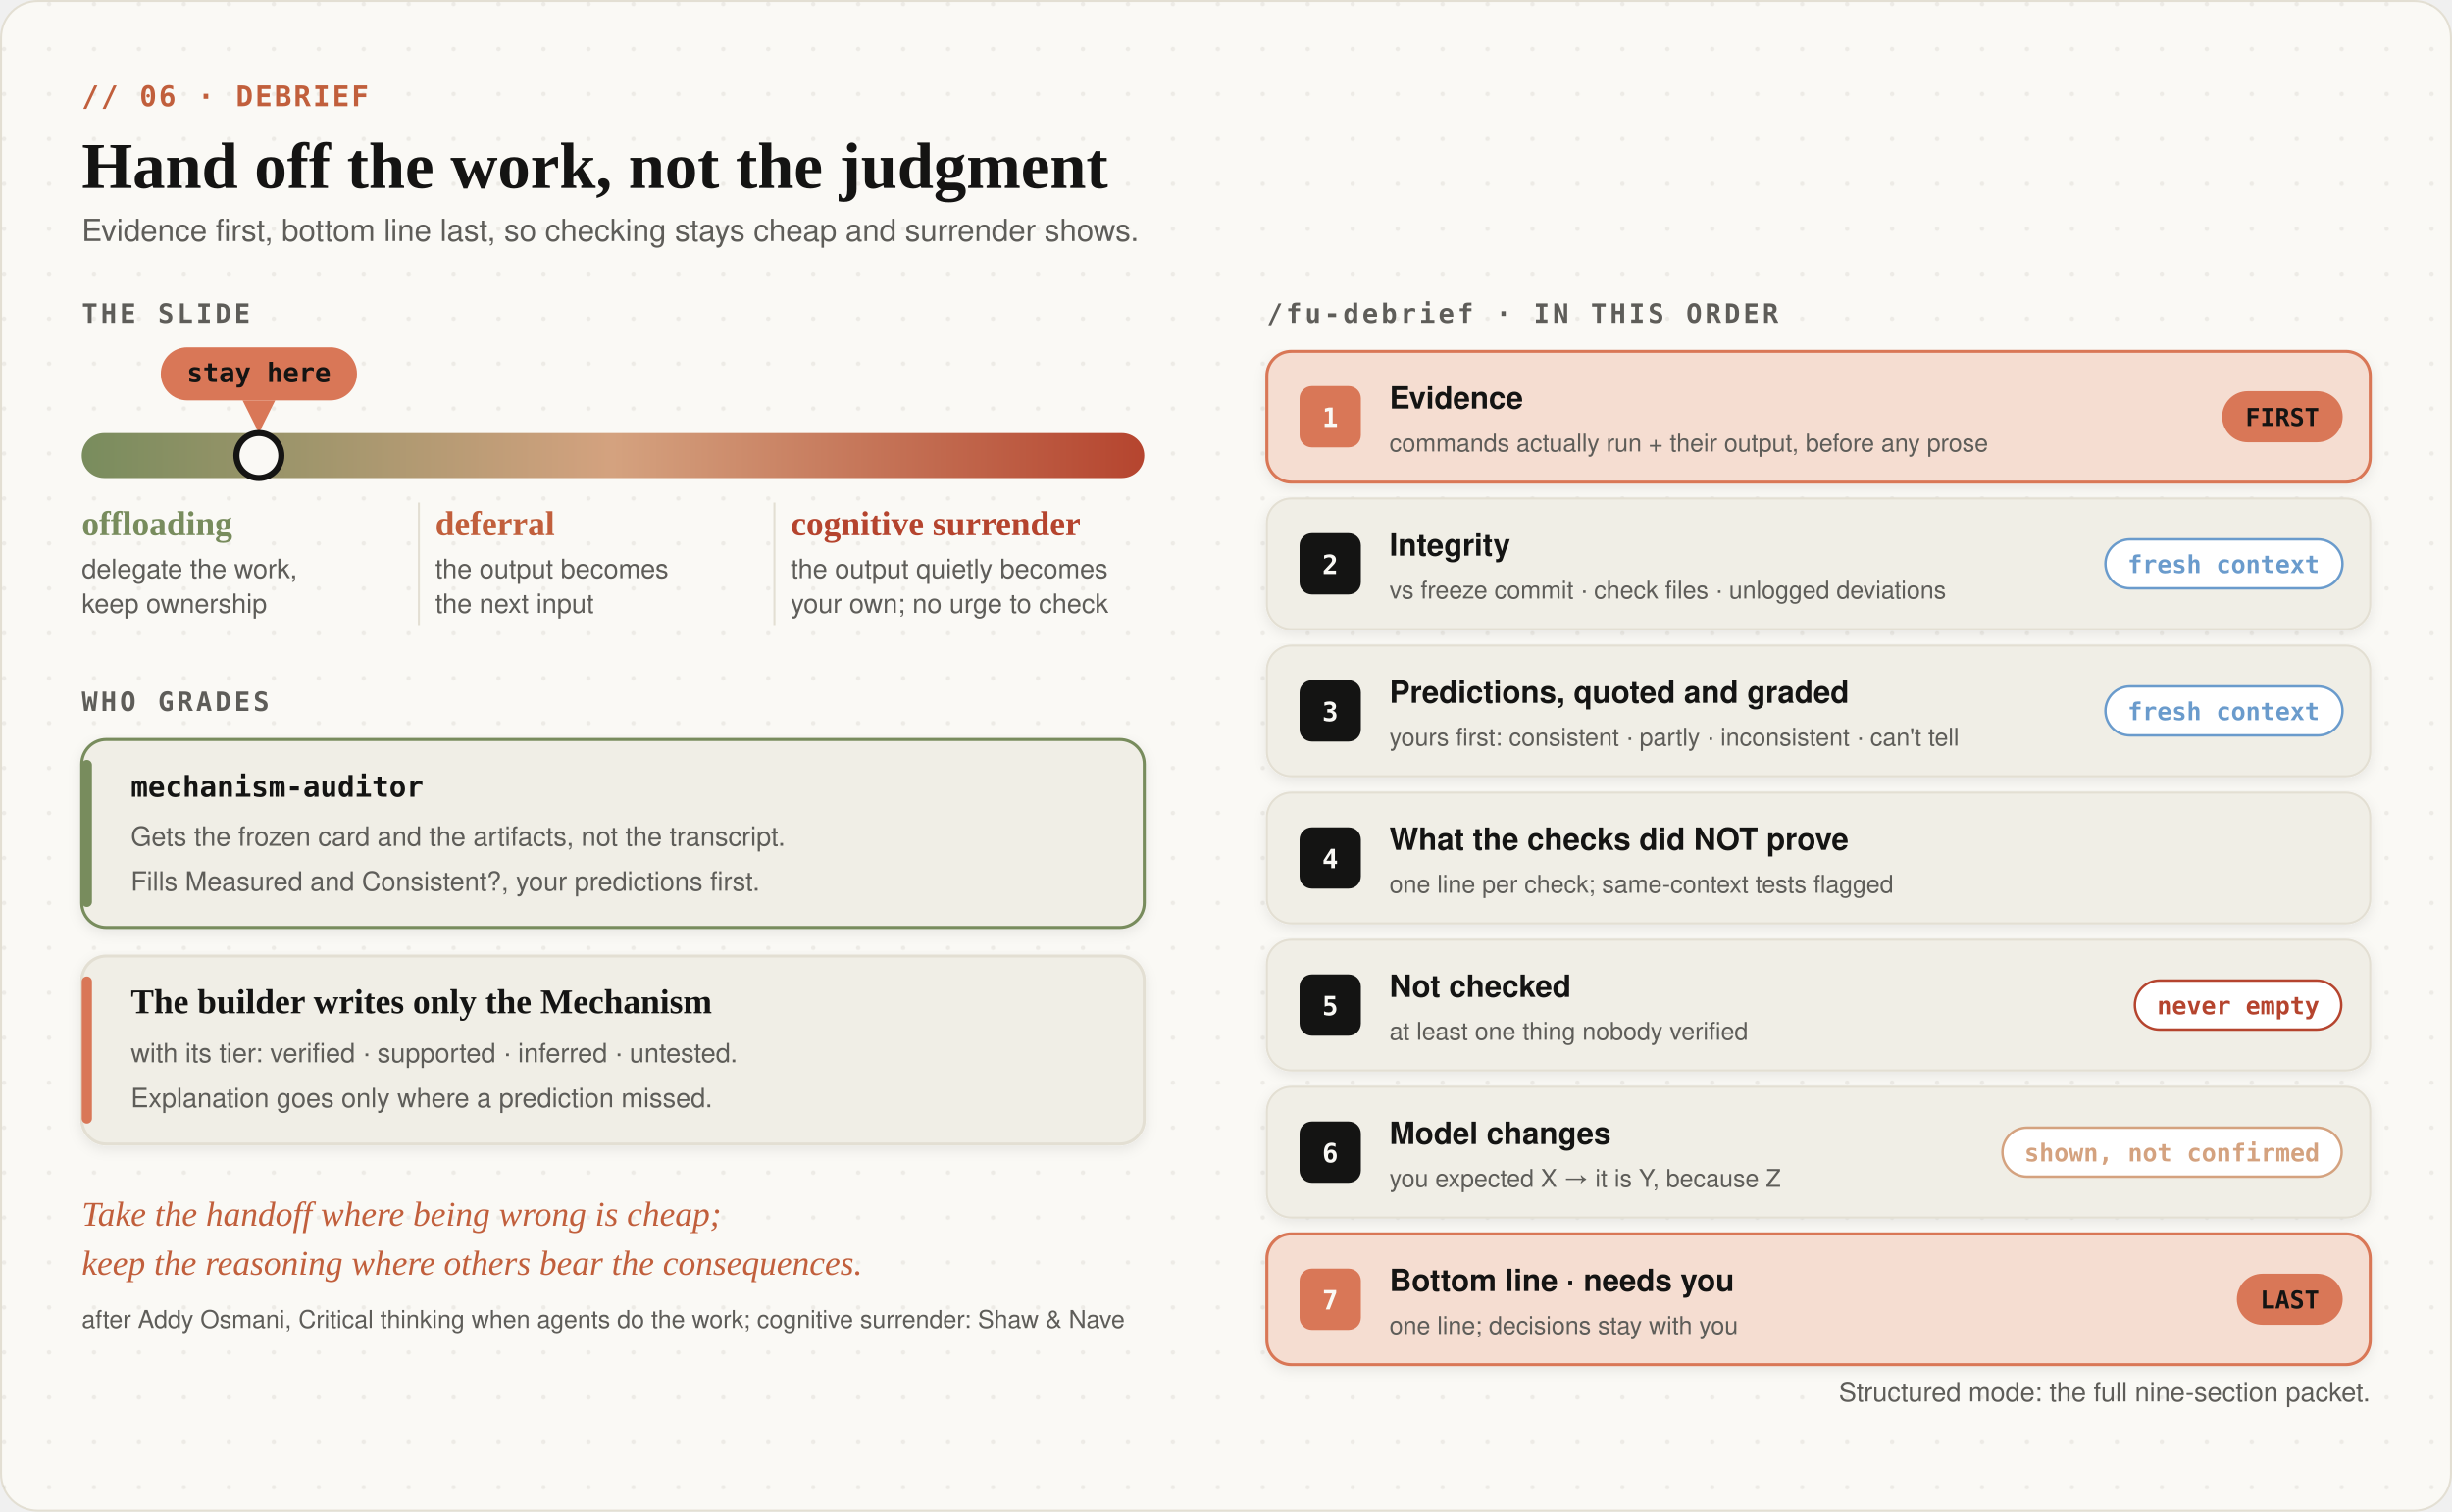
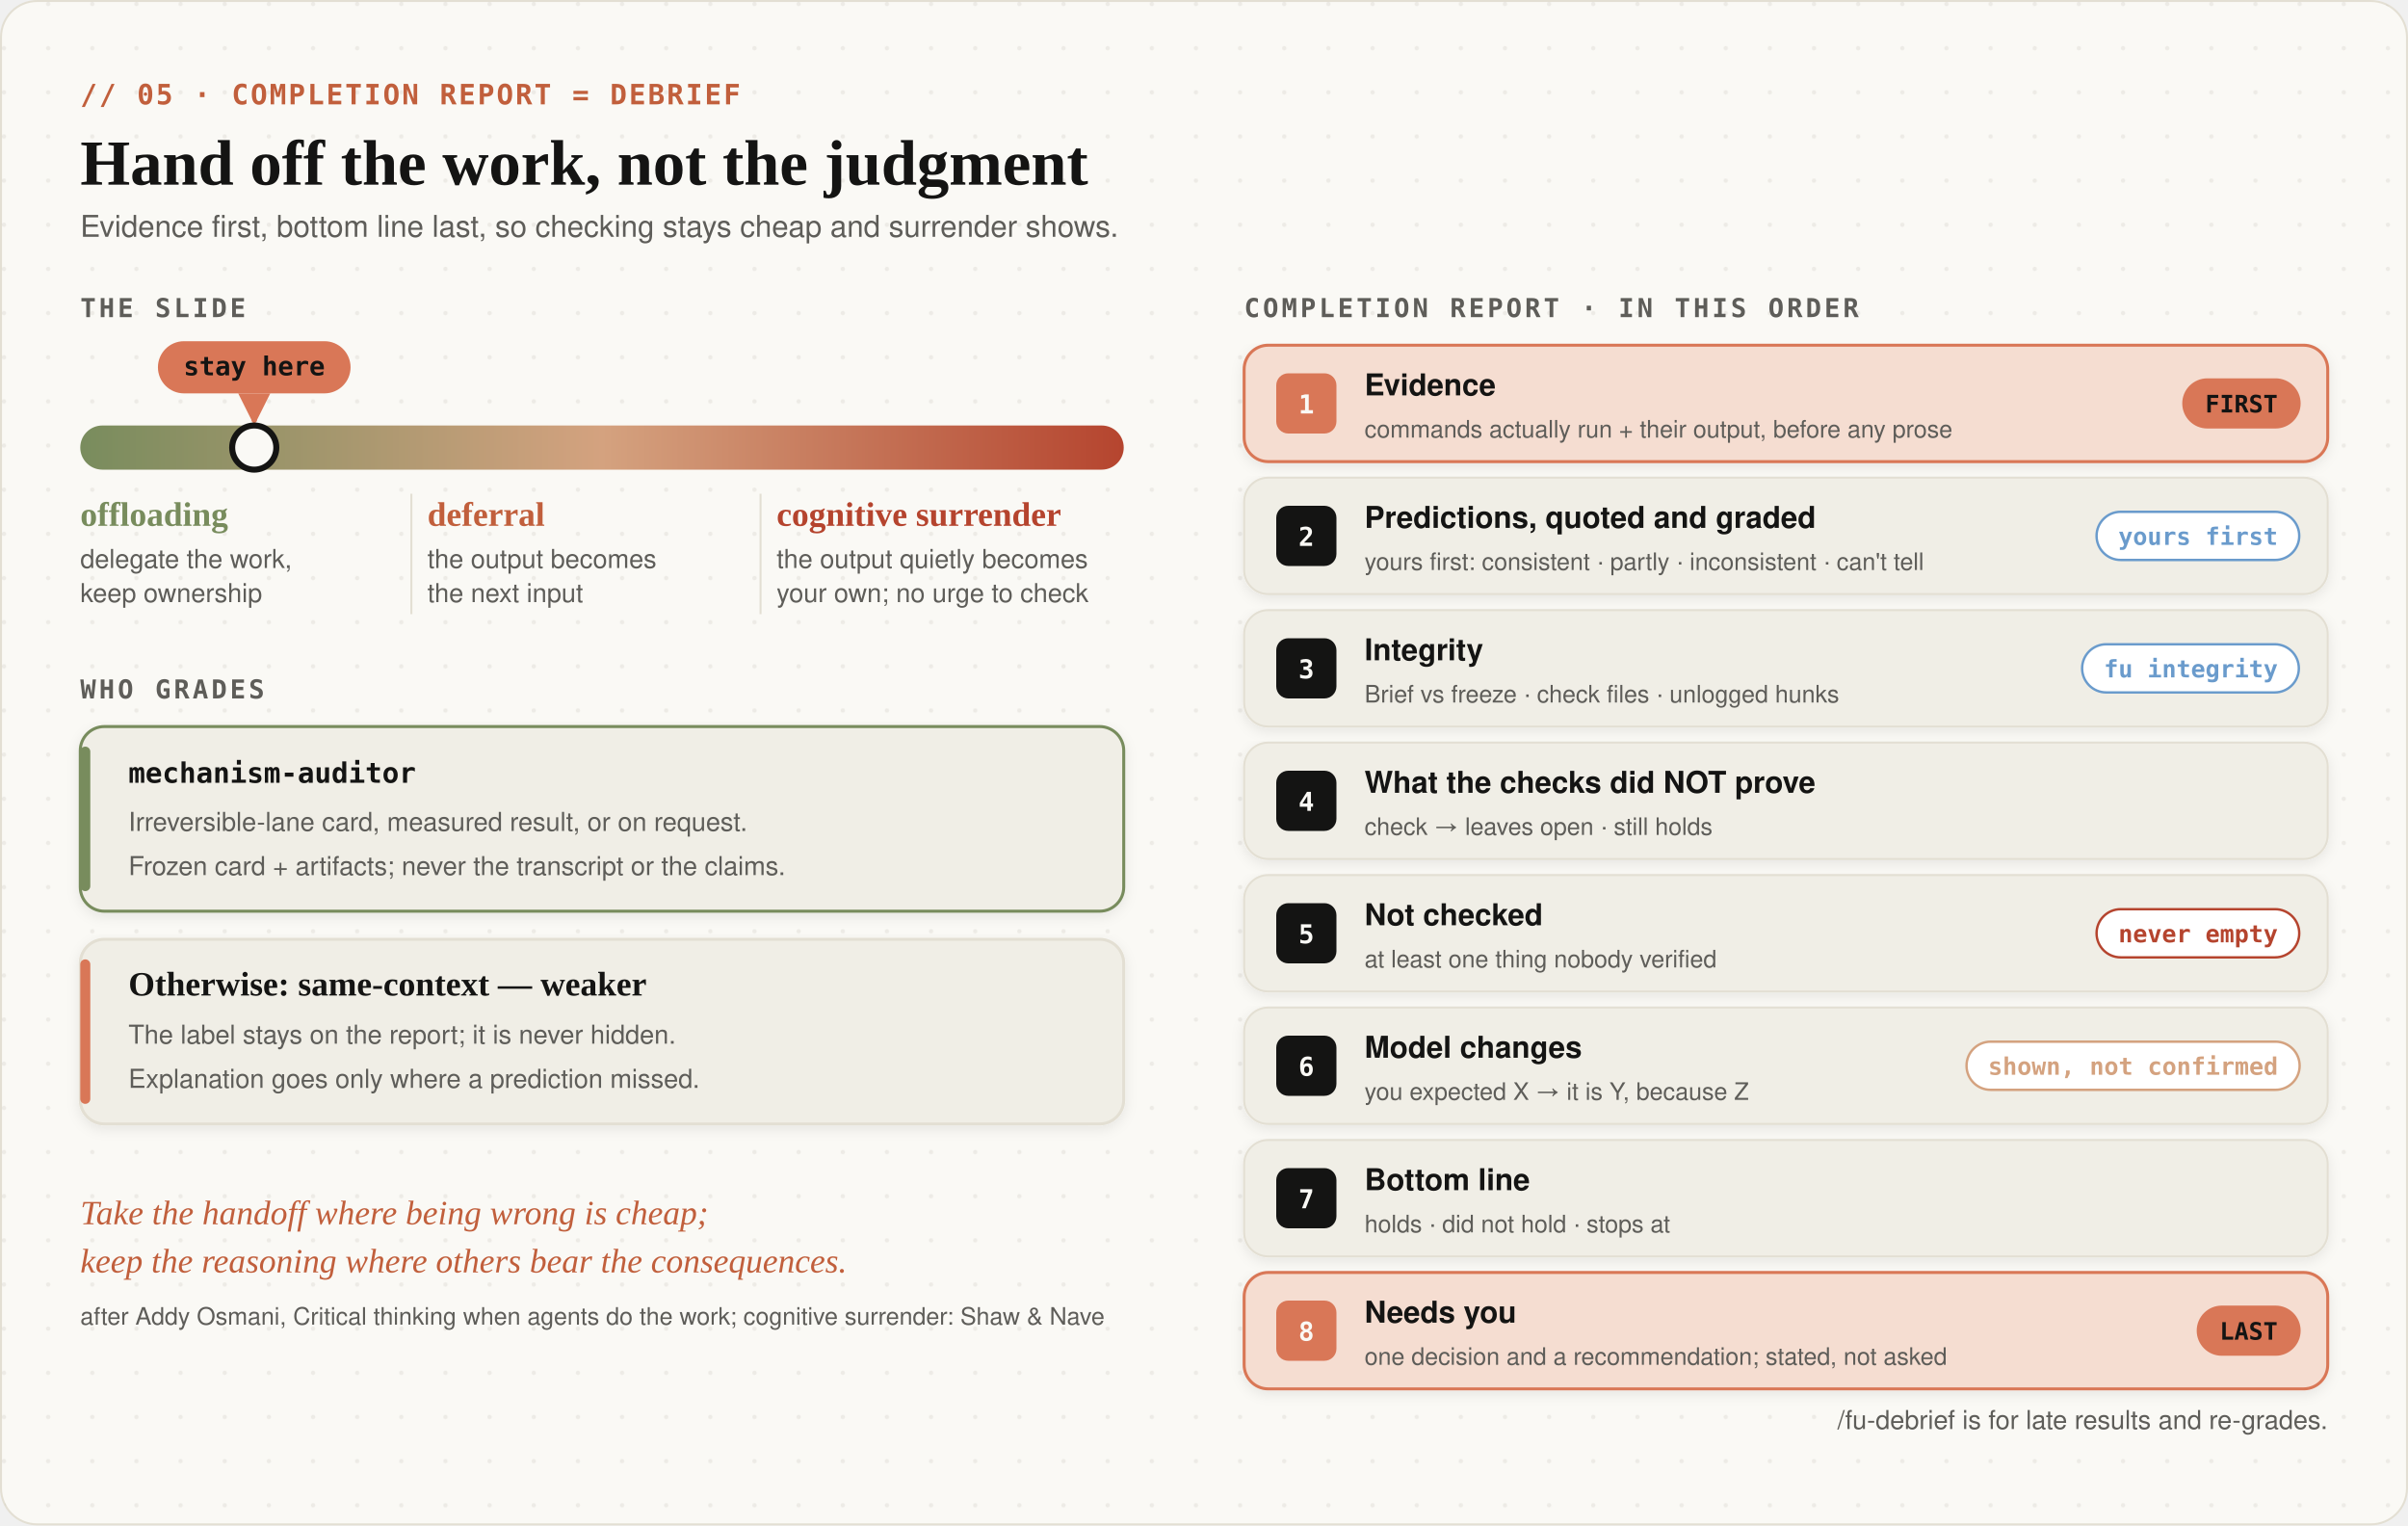
- <svg xmlns="http://www.w3.org/2000/svg" width="1200" height="740" viewBox="0 0 1200 740" role="img" aria-labelledby="t d">
+ <svg xmlns="http://www.w3.org/2000/svg" width="1200" height="760" viewBox="0 0 1200 760" role="img" aria-labelledby="t d">
  <defs>
    <marker id="ah" viewBox="0 0 10 10" refX="8" refY="5" markerWidth="8" markerHeight="8" orient="auto-start-reverse">
      <path d="M1 1L9 5L1 9z" fill="#D97757" />
    </marker>
    <marker id="ahc" viewBox="0 0 10 10" refX="8" refY="5" markerWidth="7" markerHeight="7" orient="auto-start-reverse">
      <path d="M1 1L9 5L1 9z" fill="#B1ADA1" />
    </marker>
    <marker id="ahg" viewBox="0 0 10 10" refX="8" refY="5" markerWidth="8" markerHeight="8" orient="auto-start-reverse">
      <path d="M1 1L9 5L1 9z" fill="#788C5D" />
    </marker>
    <filter id="sh" x="-5%" y="-5%" width="110%" height="120%">
      <feDropShadow dx="0" dy="2" stdDeviation="3" flood-color="#141413" flood-opacity="0.08" />
    </filter>
    <pattern id="dots" width="22" height="22" patternUnits="userSpaceOnUse">
      <circle cx="2" cy="2" r="1.1" fill="#B1ADA1" opacity="0.35" />
    </pattern>
    <linearGradient id="spec" x1="0" x2="1">
      <stop offset="0" stop-color="#788C5D" />
      <stop offset="0.5" stop-color="#D4A27F" />
      <stop offset="1" stop-color="#B5442E" />
    </linearGradient>
  </defs>
-   <rect x="0.5" y="0.5" width="1199" height="739" rx="18" fill="#FAF9F5" stroke="#E3DFD3" />
-   <rect x="0.5" y="0.5" width="1199" height="739" rx="18" fill="url(#dots)" opacity="0.5" />
-   <text x="40" y="52" font-family="ui-monospace, SFMono-Regular, Menlo, Consolas, monospace" font-size="14" fill="#C15F3C" font-weight="700" letter-spacing="1">// 06 · DEBRIEF</text>
+   <rect x="0.5" y="0.5" width="1199" height="759" rx="18" fill="#FAF9F5" stroke="#E3DFD3" />
+   <rect x="0.5" y="0.5" width="1199" height="759" rx="18" fill="url(#dots)" opacity="0.5" />
+   <text x="40" y="52" font-family="ui-monospace, SFMono-Regular, Menlo, Consolas, monospace" font-size="14" fill="#C15F3C" font-weight="700" letter-spacing="1">// 05 · COMPLETION REPORT = DEBRIEF</text>
  <text x="40" y="92" font-family="Georgia, 'Times New Roman', serif" font-size="32" fill="#141413" font-weight="700">Hand off the work, not the judgment</text>
  <text x="40" y="118" font-family="-apple-system, 'Segoe UI', Helvetica, Arial, sans-serif" font-size="15" fill="#5E5D59">Evidence first, bottom line last, so checking stays cheap and surrender shows.</text>
  <text x="40" y="158" font-family="ui-monospace, SFMono-Regular, Menlo, Consolas, monospace" font-size="13" fill="#5E5D59" font-weight="700" letter-spacing="1.5">THE SLIDE</text>
  <rect x="40" y="212" width="520" height="22" rx="11" fill="url(#spec)" />
  <rect x="78.7" y="170" width="96" height="26" rx="13" fill="#D97757" />
  <text x="126.7" y="187" font-family="ui-monospace, SFMono-Regular, Menlo, Consolas, monospace" font-size="13" fill="#141413" font-weight="700" text-anchor="middle">stay here</text>
  <path d="M126.7 198V210" stroke="#D97757" stroke-width="2.5" marker-end="url(#ah)" />
  <circle cx="126.7" cy="223" r="11" fill="#FAF9F5" stroke="#141413" stroke-width="3" />
  <text x="40" y="262" font-family="Georgia, 'Times New Roman', serif" font-size="17" fill="#788C5D" font-weight="700">offloading</text>
  <text x="40" y="283" font-family="-apple-system, 'Segoe UI', Helvetica, Arial, sans-serif" font-size="13" fill="#5E5D59">delegate the work,</text>
  <text x="40" y="300" font-family="-apple-system, 'Segoe UI', Helvetica, Arial, sans-serif" font-size="13" fill="#5E5D59">keep ownership</text>
  <text x="213" y="262" font-family="Georgia, 'Times New Roman', serif" font-size="17" fill="#C15F3C" font-weight="700">deferral</text>
  <text x="213" y="283" font-family="-apple-system, 'Segoe UI', Helvetica, Arial, sans-serif" font-size="13" fill="#5E5D59">the output becomes</text>
  <text x="213" y="300" font-family="-apple-system, 'Segoe UI', Helvetica, Arial, sans-serif" font-size="13" fill="#5E5D59">the next input</text>
  <text x="387" y="262" font-family="Georgia, 'Times New Roman', serif" font-size="17" fill="#B5442E" font-weight="700">cognitive surrender</text>
  <text x="387" y="283" font-family="-apple-system, 'Segoe UI', Helvetica, Arial, sans-serif" font-size="13" fill="#5E5D59">the output quietly becomes</text>
  <text x="387" y="300" font-family="-apple-system, 'Segoe UI', Helvetica, Arial, sans-serif" font-size="13" fill="#5E5D59">your own; no urge to check</text>
  <path d="M205 246L205 306" stroke="#E3DFD3" stroke-width="1" fill="none" />
  <path d="M379 246L379 306" stroke="#E3DFD3" stroke-width="1" fill="none" />
  <text x="40" y="348" font-family="ui-monospace, SFMono-Regular, Menlo, Consolas, monospace" font-size="13" fill="#5E5D59" font-weight="700" letter-spacing="1.5">WHO GRADES</text>
  <rect x="40" y="362" width="520" height="92" rx="12" fill="#F0EEE6" stroke="#788C5D" stroke-width="1.5" filter="url(#sh)" />
  <rect x="40" y="372" width="5" height="72" rx="2.5" fill="#788C5D" />
  <text x="64" y="390" font-family="ui-monospace, SFMono-Regular, Menlo, Consolas, monospace" font-size="14" fill="#141413" font-weight="700">mechanism-auditor</text>
-   <text x="64" y="414" font-family="-apple-system, 'Segoe UI', Helvetica, Arial, sans-serif" font-size="13" fill="#5E5D59">Gets the frozen card and the artifacts, not the transcript.</text>
-   <text x="64" y="436" font-family="-apple-system, 'Segoe UI', Helvetica, Arial, sans-serif" font-size="13" fill="#5E5D59">Fills Measured and Consistent?, your predictions first.</text>
+   <text x="64" y="414" font-family="-apple-system, 'Segoe UI', Helvetica, Arial, sans-serif" font-size="13" fill="#5E5D59">Irreversible-lane card, measured result, or on request.</text>
+   <text x="64" y="436" font-family="-apple-system, 'Segoe UI', Helvetica, Arial, sans-serif" font-size="13" fill="#5E5D59">Frozen card + artifacts; never the transcript or the claims.</text>
  <rect x="40" y="468" width="520" height="92" rx="12" fill="#F0EEE6" stroke="#E3DFD3" stroke-width="1.5" filter="url(#sh)" />
  <rect x="40" y="478" width="5" height="72" rx="2.5" fill="#D97757" />
-   <text x="64" y="496" font-family="Georgia, 'Times New Roman', serif" font-size="17" fill="#141413" font-weight="700">The builder writes only the Mechanism</text>
-   <text x="64" y="520" font-family="-apple-system, 'Segoe UI', Helvetica, Arial, sans-serif" font-size="13" fill="#5E5D59">with its tier: verified · supported · inferred · untested.</text>
+   <text x="64" y="496" font-family="Georgia, 'Times New Roman', serif" font-size="17" fill="#141413" font-weight="700">Otherwise: same-context — weaker</text>
+   <text x="64" y="520" font-family="-apple-system, 'Segoe UI', Helvetica, Arial, sans-serif" font-size="13" fill="#5E5D59">The label stays on the report; it is never hidden.</text>
  <text x="64" y="542" font-family="-apple-system, 'Segoe UI', Helvetica, Arial, sans-serif" font-size="13" fill="#5E5D59">Explanation goes only where a prediction missed.</text>
-   <text x="40" y="600" font-family="Georgia, 'Times New Roman', serif" font-size="17" fill="#C15F3C" font-style="italic">Take the handoff where being wrong is cheap;</text>
-   <text x="40" y="624" font-family="Georgia, 'Times New Roman', serif" font-size="17" fill="#C15F3C" font-style="italic">keep the reasoning where others bear the consequences.</text>
-   <text x="40" y="650" font-family="-apple-system, 'Segoe UI', Helvetica, Arial, sans-serif" font-size="12" fill="#5E5D59">after Addy Osmani, Critical thinking when agents do the work; cognitive surrender: Shaw &amp; Nave</text>
-   <text x="620" y="158" font-family="ui-monospace, SFMono-Regular, Menlo, Consolas, monospace" font-size="13" fill="#5E5D59" font-weight="700" letter-spacing="1.5">/fu-debrief · IN THIS ORDER</text>
-   <rect x="620" y="172" width="540" height="64" rx="12" fill="#F5DDD1" stroke="#D97757" stroke-width="1.5" filter="url(#sh)" />
-   <rect x="636" y="189" width="30" height="30" rx="6" fill="#D97757" />
-   <text x="651.0" y="209.0" font-family="ui-monospace, SFMono-Regular, Menlo, Consolas, monospace" font-size="13" fill="#FAF9F5" font-weight="700" text-anchor="middle">1</text>
-   <text x="680" y="200" font-family="-apple-system, 'Segoe UI', Helvetica, Arial, sans-serif" font-size="15" fill="#141413" font-weight="700">Evidence</text>
-   <text x="680" y="221" font-family="-apple-system, 'Segoe UI', Helvetica, Arial, sans-serif" font-size="12" fill="#5E5D59">commands actually run + their output, before any prose</text>
-   <rect x="1088.0" y="192" width="58.0" height="24" rx="12" fill="#D97757" stroke="#D97757" stroke-width="1" />
-   <text x="1117.0" y="208.5" font-family="ui-monospace, SFMono-Regular, Menlo, Consolas, monospace" font-size="12" fill="#141413" font-weight="700" text-anchor="middle">FIRST</text>
-   <rect x="620" y="244" width="540" height="64" rx="12" fill="#F0EEE6" stroke="#E3DFD3" stroke-width="1" filter="url(#sh)" />
-   <rect x="636" y="261" width="30" height="30" rx="6" fill="#141413" />
-   <text x="651.0" y="281.0" font-family="ui-monospace, SFMono-Regular, Menlo, Consolas, monospace" font-size="13" fill="#FAF9F5" font-weight="700" text-anchor="middle">2</text>
-   <text x="680" y="272" font-family="-apple-system, 'Segoe UI', Helvetica, Arial, sans-serif" font-size="15" fill="#141413" font-weight="700">Integrity</text>
-   <text x="680" y="293" font-family="-apple-system, 'Segoe UI', Helvetica, Arial, sans-serif" font-size="12" fill="#5E5D59">vs freeze commit · check files · unlogged deviations</text>
-   <rect x="1030.4" y="264" width="116" height="24" rx="12" fill="#FFFFFF" stroke="#6A9BCC" stroke-width="1.2" />
-   <text x="1088.2" y="280.5" font-family="ui-monospace, SFMono-Regular, Menlo, Consolas, monospace" font-size="12" fill="#6A9BCC" font-weight="700" text-anchor="middle">fresh context</text>
-   <rect x="620" y="316" width="540" height="64" rx="12" fill="#F0EEE6" stroke="#E3DFD3" stroke-width="1" filter="url(#sh)" />
-   <rect x="636" y="333" width="30" height="30" rx="6" fill="#141413" />
-   <text x="651.0" y="353.0" font-family="ui-monospace, SFMono-Regular, Menlo, Consolas, monospace" font-size="13" fill="#FAF9F5" font-weight="700" text-anchor="middle">3</text>
-   <text x="680" y="344" font-family="-apple-system, 'Segoe UI', Helvetica, Arial, sans-serif" font-size="15" fill="#141413" font-weight="700">Predictions, quoted and graded</text>
-   <text x="680" y="365" font-family="-apple-system, 'Segoe UI', Helvetica, Arial, sans-serif" font-size="12" fill="#5E5D59">yours first: consistent · partly · inconsistent · can't tell</text>
-   <rect x="1030.4" y="336" width="116" height="24" rx="12" fill="#FFFFFF" stroke="#6A9BCC" stroke-width="1.2" />
-   <text x="1088.2" y="352.5" font-family="ui-monospace, SFMono-Regular, Menlo, Consolas, monospace" font-size="12" fill="#6A9BCC" font-weight="700" text-anchor="middle">fresh context</text>
-   <rect x="620" y="388" width="540" height="64" rx="12" fill="#F0EEE6" stroke="#E3DFD3" stroke-width="1" filter="url(#sh)" />
-   <rect x="636" y="405" width="30" height="30" rx="6" fill="#141413" />
-   <text x="651.0" y="425.0" font-family="ui-monospace, SFMono-Regular, Menlo, Consolas, monospace" font-size="13" fill="#FAF9F5" font-weight="700" text-anchor="middle">4</text>
-   <text x="680" y="416" font-family="-apple-system, 'Segoe UI', Helvetica, Arial, sans-serif" font-size="15" fill="#141413" font-weight="700">What the checks did NOT prove</text>
-   <text x="680" y="437" font-family="-apple-system, 'Segoe UI', Helvetica, Arial, sans-serif" font-size="12" fill="#5E5D59">one line per check; same-context tests flagged</text>
-   <rect x="620" y="460" width="540" height="64" rx="12" fill="#F0EEE6" stroke="#E3DFD3" stroke-width="1" filter="url(#sh)" />
-   <rect x="636" y="477" width="30" height="30" rx="6" fill="#141413" />
-   <text x="651.0" y="497.0" font-family="ui-monospace, SFMono-Regular, Menlo, Consolas, monospace" font-size="13" fill="#FAF9F5" font-weight="700" text-anchor="middle">5</text>
-   <text x="680" y="488" font-family="-apple-system, 'Segoe UI', Helvetica, Arial, sans-serif" font-size="15" fill="#141413" font-weight="700">Not checked</text>
-   <text x="680" y="509" font-family="-apple-system, 'Segoe UI', Helvetica, Arial, sans-serif" font-size="12" fill="#5E5D59">at least one thing nobody verified</text>
-   <rect x="1044.8" y="480" width="101" height="24" rx="12" fill="#FFFFFF" stroke="#B5442E" stroke-width="1.2" />
-   <text x="1095.4" y="496.5" font-family="ui-monospace, SFMono-Regular, Menlo, Consolas, monospace" font-size="12" fill="#B5442E" font-weight="700" text-anchor="middle">never empty</text>
-   <rect x="620" y="532" width="540" height="64" rx="12" fill="#F0EEE6" stroke="#E3DFD3" stroke-width="1" filter="url(#sh)" />
-   <rect x="636" y="549" width="30" height="30" rx="6" fill="#141413" />
-   <text x="651.0" y="569.0" font-family="ui-monospace, SFMono-Regular, Menlo, Consolas, monospace" font-size="13" fill="#FAF9F5" font-weight="700" text-anchor="middle">6</text>
-   <text x="680" y="560" font-family="-apple-system, 'Segoe UI', Helvetica, Arial, sans-serif" font-size="15" fill="#141413" font-weight="700">Model changes</text>
-   <text x="680" y="581" font-family="-apple-system, 'Segoe UI', Helvetica, Arial, sans-serif" font-size="12" fill="#5E5D59">you expected X → it is Y, because Z</text>
-   <rect x="980.0" y="552" width="166" height="24" rx="12" fill="#FFFFFF" stroke="#D4A27F" stroke-width="1.2" />
-   <text x="1063.0" y="568.5" font-family="ui-monospace, SFMono-Regular, Menlo, Consolas, monospace" font-size="12" fill="#D4A27F" font-weight="700" text-anchor="middle">shown, not confirmed</text>
-   <rect x="620" y="604" width="540" height="64" rx="12" fill="#F5DDD1" stroke="#D97757" stroke-width="1.5" filter="url(#sh)" />
-   <rect x="636" y="621" width="30" height="30" rx="6" fill="#D97757" />
-   <text x="651.0" y="641.0" font-family="ui-monospace, SFMono-Regular, Menlo, Consolas, monospace" font-size="13" fill="#FAF9F5" font-weight="700" text-anchor="middle">7</text>
-   <text x="680" y="632" font-family="-apple-system, 'Segoe UI', Helvetica, Arial, sans-serif" font-size="15" fill="#141413" font-weight="700">Bottom line · needs you</text>
-   <text x="680" y="653" font-family="-apple-system, 'Segoe UI', Helvetica, Arial, sans-serif" font-size="12" fill="#5E5D59">one line; decisions stay with you</text>
-   <rect x="1095.2" y="624" width="50.8" height="24" rx="12" fill="#D97757" stroke="#D97757" stroke-width="1" />
-   <text x="1120.6" y="640.5" font-family="ui-monospace, SFMono-Regular, Menlo, Consolas, monospace" font-size="12" fill="#141413" font-weight="700" text-anchor="middle">LAST</text>
-   <text x="1160" y="686" font-family="-apple-system, 'Segoe UI', Helvetica, Arial, sans-serif" font-size="13" fill="#5E5D59" text-anchor="end">Structured mode: the full nine-section packet.</text>
+   <text x="40" y="610" font-family="Georgia, 'Times New Roman', serif" font-size="17" fill="#C15F3C" font-style="italic">Take the handoff where being wrong is cheap;</text>
+   <text x="40" y="634" font-family="Georgia, 'Times New Roman', serif" font-size="17" fill="#C15F3C" font-style="italic">keep the reasoning where others bear the consequences.</text>
+   <text x="40" y="660" font-family="-apple-system, 'Segoe UI', Helvetica, Arial, sans-serif" font-size="12" fill="#5E5D59">after Addy Osmani, Critical thinking when agents do the work; cognitive surrender: Shaw &amp; Nave</text>
+   <text x="620" y="158" font-family="ui-monospace, SFMono-Regular, Menlo, Consolas, monospace" font-size="13" fill="#5E5D59" font-weight="700" letter-spacing="1.5">COMPLETION REPORT · IN THIS ORDER</text>
+   <rect x="620" y="172" width="540" height="58" rx="12" fill="#F5DDD1" stroke="#D97757" stroke-width="1.5" filter="url(#sh)" />
+   <rect x="636" y="186" width="30" height="30" rx="6" fill="#D97757" />
+   <text x="651.0" y="206.0" font-family="ui-monospace, SFMono-Regular, Menlo, Consolas, monospace" font-size="13" fill="#FAF9F5" font-weight="700" text-anchor="middle">1</text>
+   <text x="680" y="197" font-family="-apple-system, 'Segoe UI', Helvetica, Arial, sans-serif" font-size="15" fill="#141413" font-weight="700">Evidence</text>
+   <text x="680" y="218" font-family="-apple-system, 'Segoe UI', Helvetica, Arial, sans-serif" font-size="12" fill="#5E5D59">commands actually run + their output, before any prose</text>
+   <rect x="1088.0" y="189" width="58.0" height="24" rx="12" fill="#D97757" stroke="#D97757" stroke-width="1" />
+   <text x="1117.0" y="205.5" font-family="ui-monospace, SFMono-Regular, Menlo, Consolas, monospace" font-size="12" fill="#141413" font-weight="700" text-anchor="middle">FIRST</text>
+   <rect x="620" y="238" width="540" height="58" rx="12" fill="#F0EEE6" stroke="#E3DFD3" stroke-width="1" filter="url(#sh)" />
+   <rect x="636" y="252" width="30" height="30" rx="6" fill="#141413" />
+   <text x="651.0" y="272.0" font-family="ui-monospace, SFMono-Regular, Menlo, Consolas, monospace" font-size="13" fill="#FAF9F5" font-weight="700" text-anchor="middle">2</text>
+   <text x="680" y="263" font-family="-apple-system, 'Segoe UI', Helvetica, Arial, sans-serif" font-size="15" fill="#141413" font-weight="700">Predictions, quoted and graded</text>
+   <text x="680" y="284" font-family="-apple-system, 'Segoe UI', Helvetica, Arial, sans-serif" font-size="12" fill="#5E5D59">yours first: consistent · partly · inconsistent · can't tell</text>
+   <rect x="1044.8" y="255" width="101" height="24" rx="12" fill="#FFFFFF" stroke="#6A9BCC" stroke-width="1.2" />
+   <text x="1095.4" y="271.5" font-family="ui-monospace, SFMono-Regular, Menlo, Consolas, monospace" font-size="12" fill="#6A9BCC" font-weight="700" text-anchor="middle">yours first</text>
+   <rect x="620" y="304" width="540" height="58" rx="12" fill="#F0EEE6" stroke="#E3DFD3" stroke-width="1" filter="url(#sh)" />
+   <rect x="636" y="318" width="30" height="30" rx="6" fill="#141413" />
+   <text x="651.0" y="338.0" font-family="ui-monospace, SFMono-Regular, Menlo, Consolas, monospace" font-size="13" fill="#FAF9F5" font-weight="700" text-anchor="middle">3</text>
+   <text x="680" y="329" font-family="-apple-system, 'Segoe UI', Helvetica, Arial, sans-serif" font-size="15" fill="#141413" font-weight="700">Integrity</text>
+   <text x="680" y="350" font-family="-apple-system, 'Segoe UI', Helvetica, Arial, sans-serif" font-size="12" fill="#5E5D59">Brief vs freeze · check files · unlogged hunks</text>
+   <rect x="1037.6" y="321" width="108" height="24" rx="12" fill="#FFFFFF" stroke="#6A9BCC" stroke-width="1.2" />
+   <text x="1091.8" y="337.5" font-family="ui-monospace, SFMono-Regular, Menlo, Consolas, monospace" font-size="12" fill="#6A9BCC" font-weight="700" text-anchor="middle">fu integrity</text>
+   <rect x="620" y="370" width="540" height="58" rx="12" fill="#F0EEE6" stroke="#E3DFD3" stroke-width="1" filter="url(#sh)" />
+   <rect x="636" y="384" width="30" height="30" rx="6" fill="#141413" />
+   <text x="651.0" y="404.0" font-family="ui-monospace, SFMono-Regular, Menlo, Consolas, monospace" font-size="13" fill="#FAF9F5" font-weight="700" text-anchor="middle">4</text>
+   <text x="680" y="395" font-family="-apple-system, 'Segoe UI', Helvetica, Arial, sans-serif" font-size="15" fill="#141413" font-weight="700">What the checks did NOT prove</text>
+   <text x="680" y="416" font-family="-apple-system, 'Segoe UI', Helvetica, Arial, sans-serif" font-size="12" fill="#5E5D59">check → leaves open · still holds</text>
+   <rect x="620" y="436" width="540" height="58" rx="12" fill="#F0EEE6" stroke="#E3DFD3" stroke-width="1" filter="url(#sh)" />
+   <rect x="636" y="450" width="30" height="30" rx="6" fill="#141413" />
+   <text x="651.0" y="470.0" font-family="ui-monospace, SFMono-Regular, Menlo, Consolas, monospace" font-size="13" fill="#FAF9F5" font-weight="700" text-anchor="middle">5</text>
+   <text x="680" y="461" font-family="-apple-system, 'Segoe UI', Helvetica, Arial, sans-serif" font-size="15" fill="#141413" font-weight="700">Not checked</text>
+   <text x="680" y="482" font-family="-apple-system, 'Segoe UI', Helvetica, Arial, sans-serif" font-size="12" fill="#5E5D59">at least one thing nobody verified</text>
+   <rect x="1044.8" y="453" width="101" height="24" rx="12" fill="#FFFFFF" stroke="#B5442E" stroke-width="1.2" />
+   <text x="1095.4" y="469.5" font-family="ui-monospace, SFMono-Regular, Menlo, Consolas, monospace" font-size="12" fill="#B5442E" font-weight="700" text-anchor="middle">never empty</text>
+   <rect x="620" y="502" width="540" height="58" rx="12" fill="#F0EEE6" stroke="#E3DFD3" stroke-width="1" filter="url(#sh)" />
+   <rect x="636" y="516" width="30" height="30" rx="6" fill="#141413" />
+   <text x="651.0" y="536.0" font-family="ui-monospace, SFMono-Regular, Menlo, Consolas, monospace" font-size="13" fill="#FAF9F5" font-weight="700" text-anchor="middle">6</text>
+   <text x="680" y="527" font-family="-apple-system, 'Segoe UI', Helvetica, Arial, sans-serif" font-size="15" fill="#141413" font-weight="700">Model changes</text>
+   <text x="680" y="548" font-family="-apple-system, 'Segoe UI', Helvetica, Arial, sans-serif" font-size="12" fill="#5E5D59">you expected X → it is Y, because Z</text>
+   <rect x="980.0" y="519" width="166" height="24" rx="12" fill="#FFFFFF" stroke="#D4A27F" stroke-width="1.2" />
+   <text x="1063.0" y="535.5" font-family="ui-monospace, SFMono-Regular, Menlo, Consolas, monospace" font-size="12" fill="#D4A27F" font-weight="700" text-anchor="middle">shown, not confirmed</text>
+   <rect x="620" y="568" width="540" height="58" rx="12" fill="#F0EEE6" stroke="#E3DFD3" stroke-width="1" filter="url(#sh)" />
+   <rect x="636" y="582" width="30" height="30" rx="6" fill="#141413" />
+   <text x="651.0" y="602.0" font-family="ui-monospace, SFMono-Regular, Menlo, Consolas, monospace" font-size="13" fill="#FAF9F5" font-weight="700" text-anchor="middle">7</text>
+   <text x="680" y="593" font-family="-apple-system, 'Segoe UI', Helvetica, Arial, sans-serif" font-size="15" fill="#141413" font-weight="700">Bottom line</text>
+   <text x="680" y="614" font-family="-apple-system, 'Segoe UI', Helvetica, Arial, sans-serif" font-size="12" fill="#5E5D59">holds · did not hold · stops at</text>
+   <rect x="620" y="634" width="540" height="58" rx="12" fill="#F5DDD1" stroke="#D97757" stroke-width="1.5" filter="url(#sh)" />
+   <rect x="636" y="648" width="30" height="30" rx="6" fill="#D97757" />
+   <text x="651.0" y="668.0" font-family="ui-monospace, SFMono-Regular, Menlo, Consolas, monospace" font-size="13" fill="#FAF9F5" font-weight="700" text-anchor="middle">8</text>
+   <text x="680" y="659" font-family="-apple-system, 'Segoe UI', Helvetica, Arial, sans-serif" font-size="15" fill="#141413" font-weight="700">Needs you</text>
+   <text x="680" y="680" font-family="-apple-system, 'Segoe UI', Helvetica, Arial, sans-serif" font-size="12" fill="#5E5D59">one decision and a recommendation; stated, not asked</text>
+   <rect x="1095.2" y="651" width="50.8" height="24" rx="12" fill="#D97757" stroke="#D97757" stroke-width="1" />
+   <text x="1120.6" y="667.5" font-family="ui-monospace, SFMono-Regular, Menlo, Consolas, monospace" font-size="12" fill="#141413" font-weight="700" text-anchor="middle">LAST</text>
+   <text x="1160" y="712" font-family="-apple-system, 'Segoe UI', Helvetica, Arial, sans-serif" font-size="13" fill="#5E5D59" text-anchor="end">/fu-debrief is for late results and re-grades.</text>
</svg>
